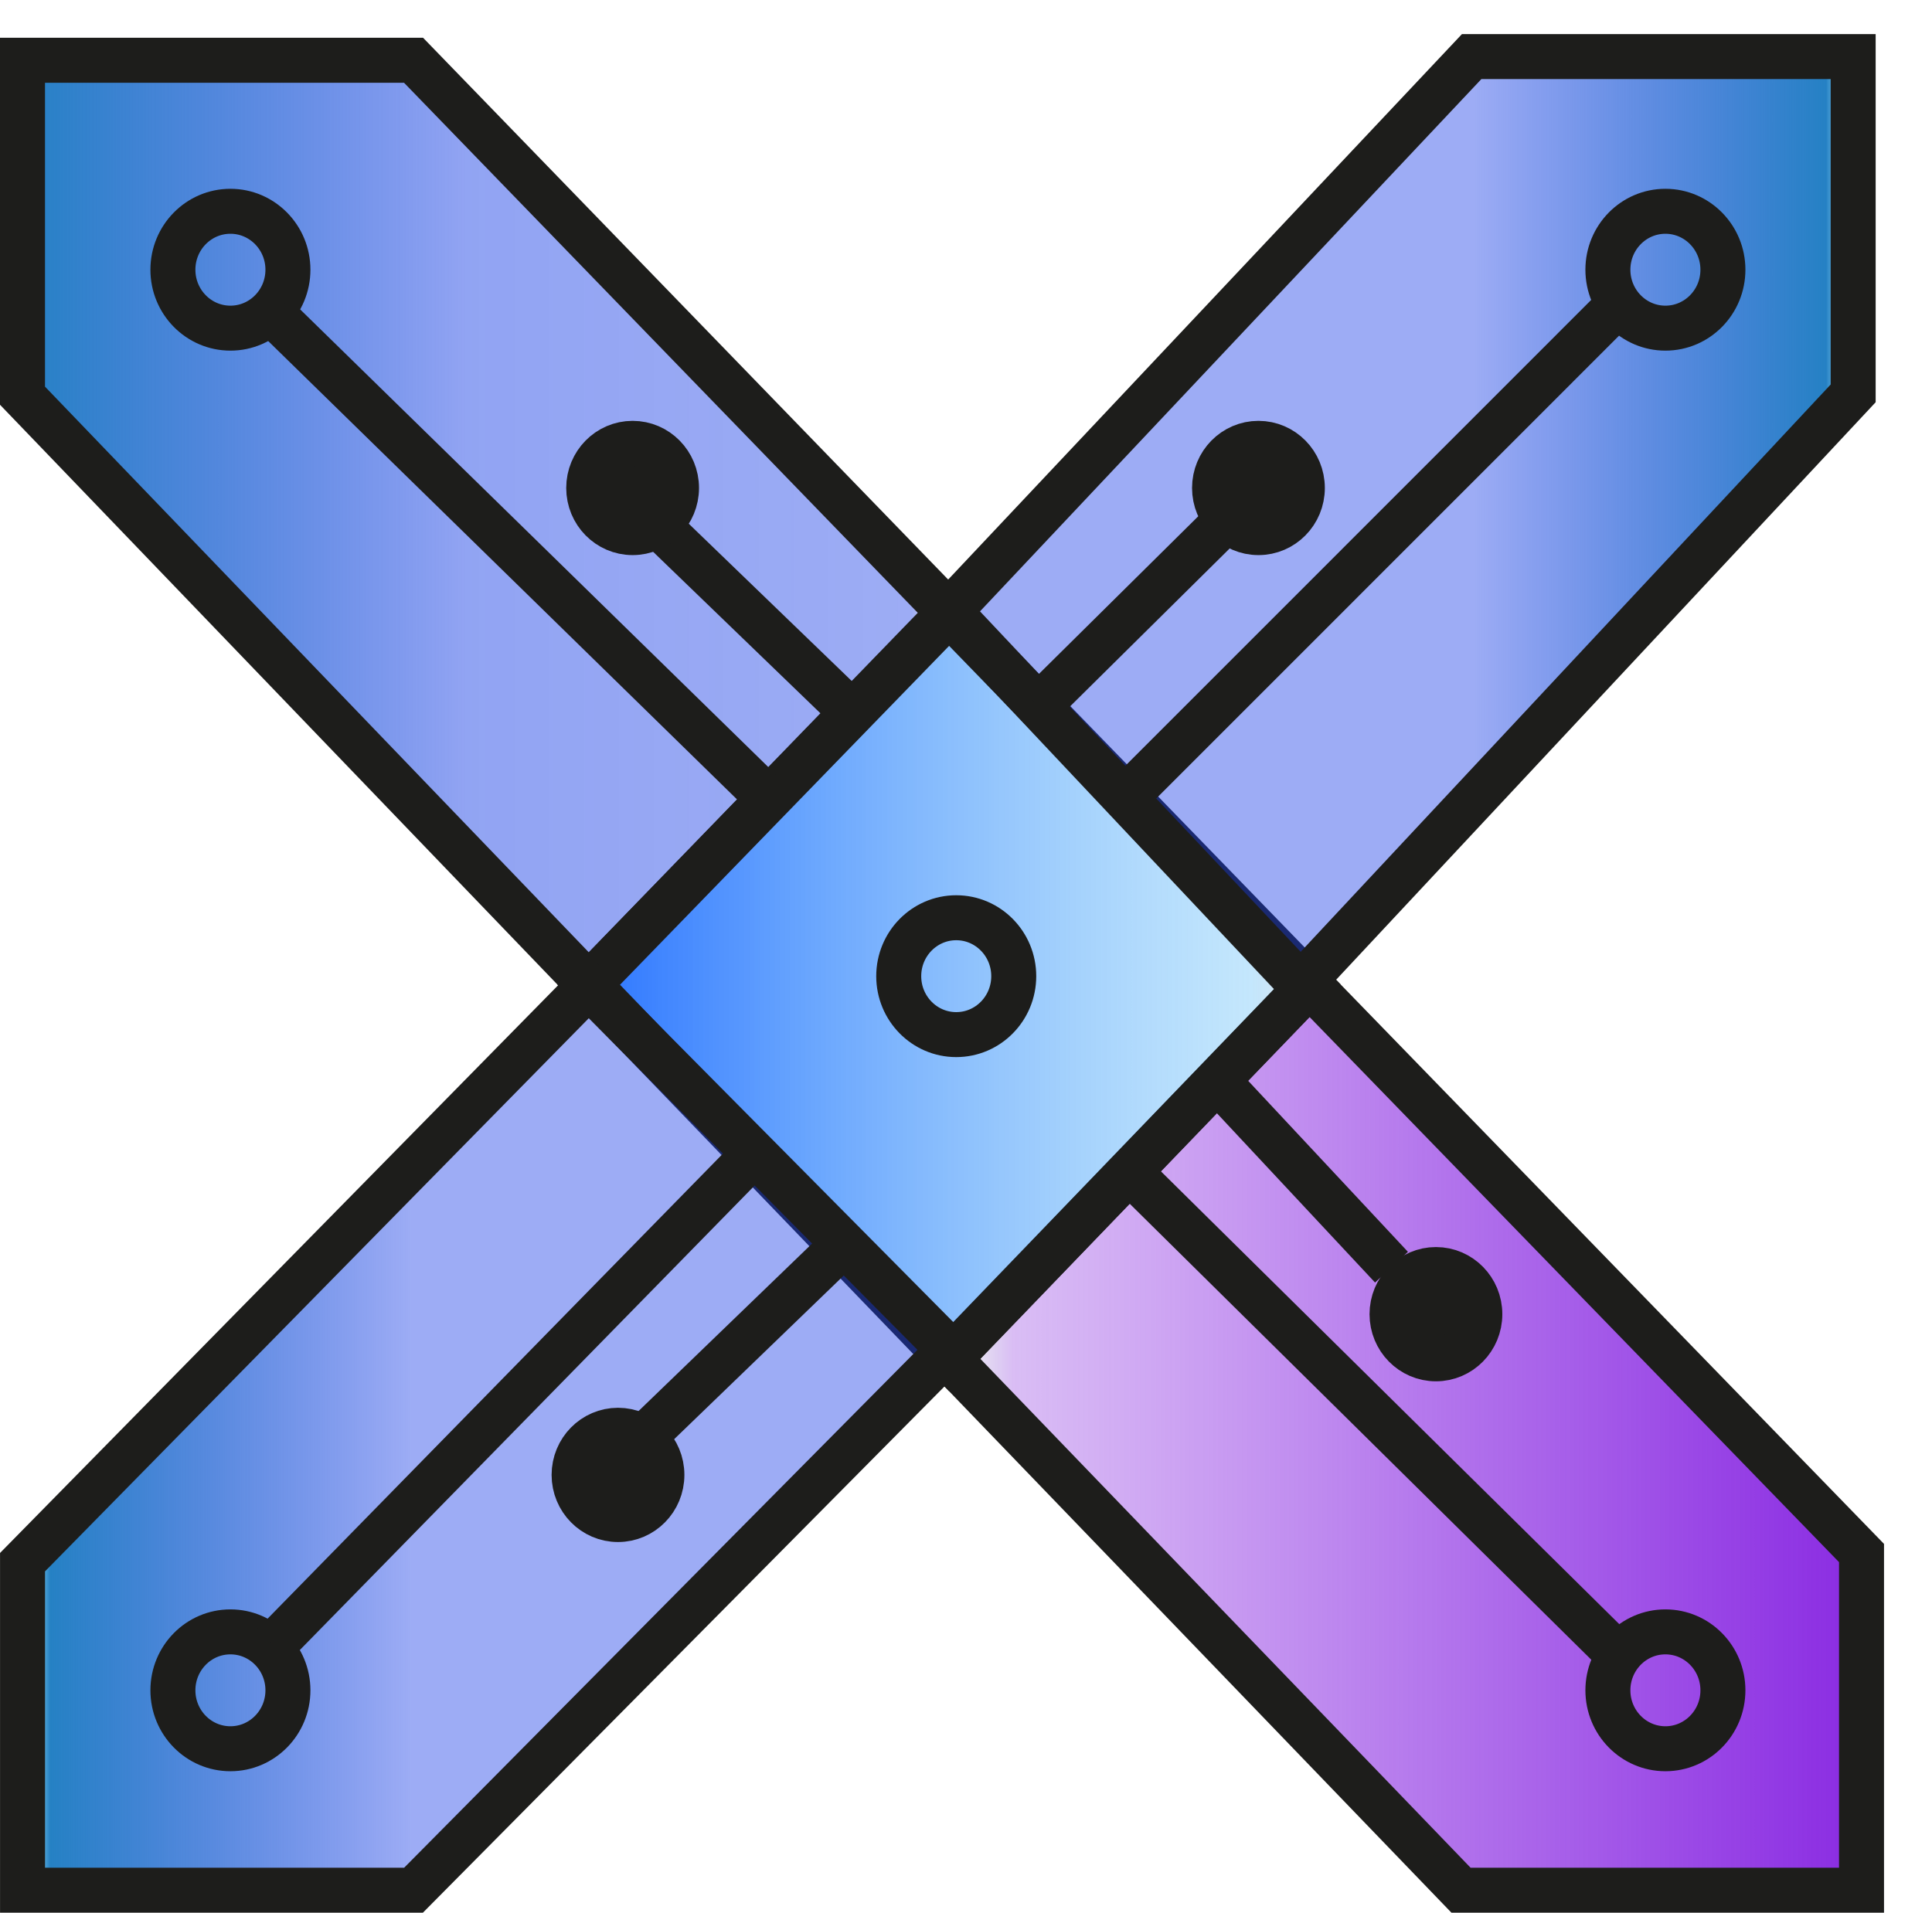
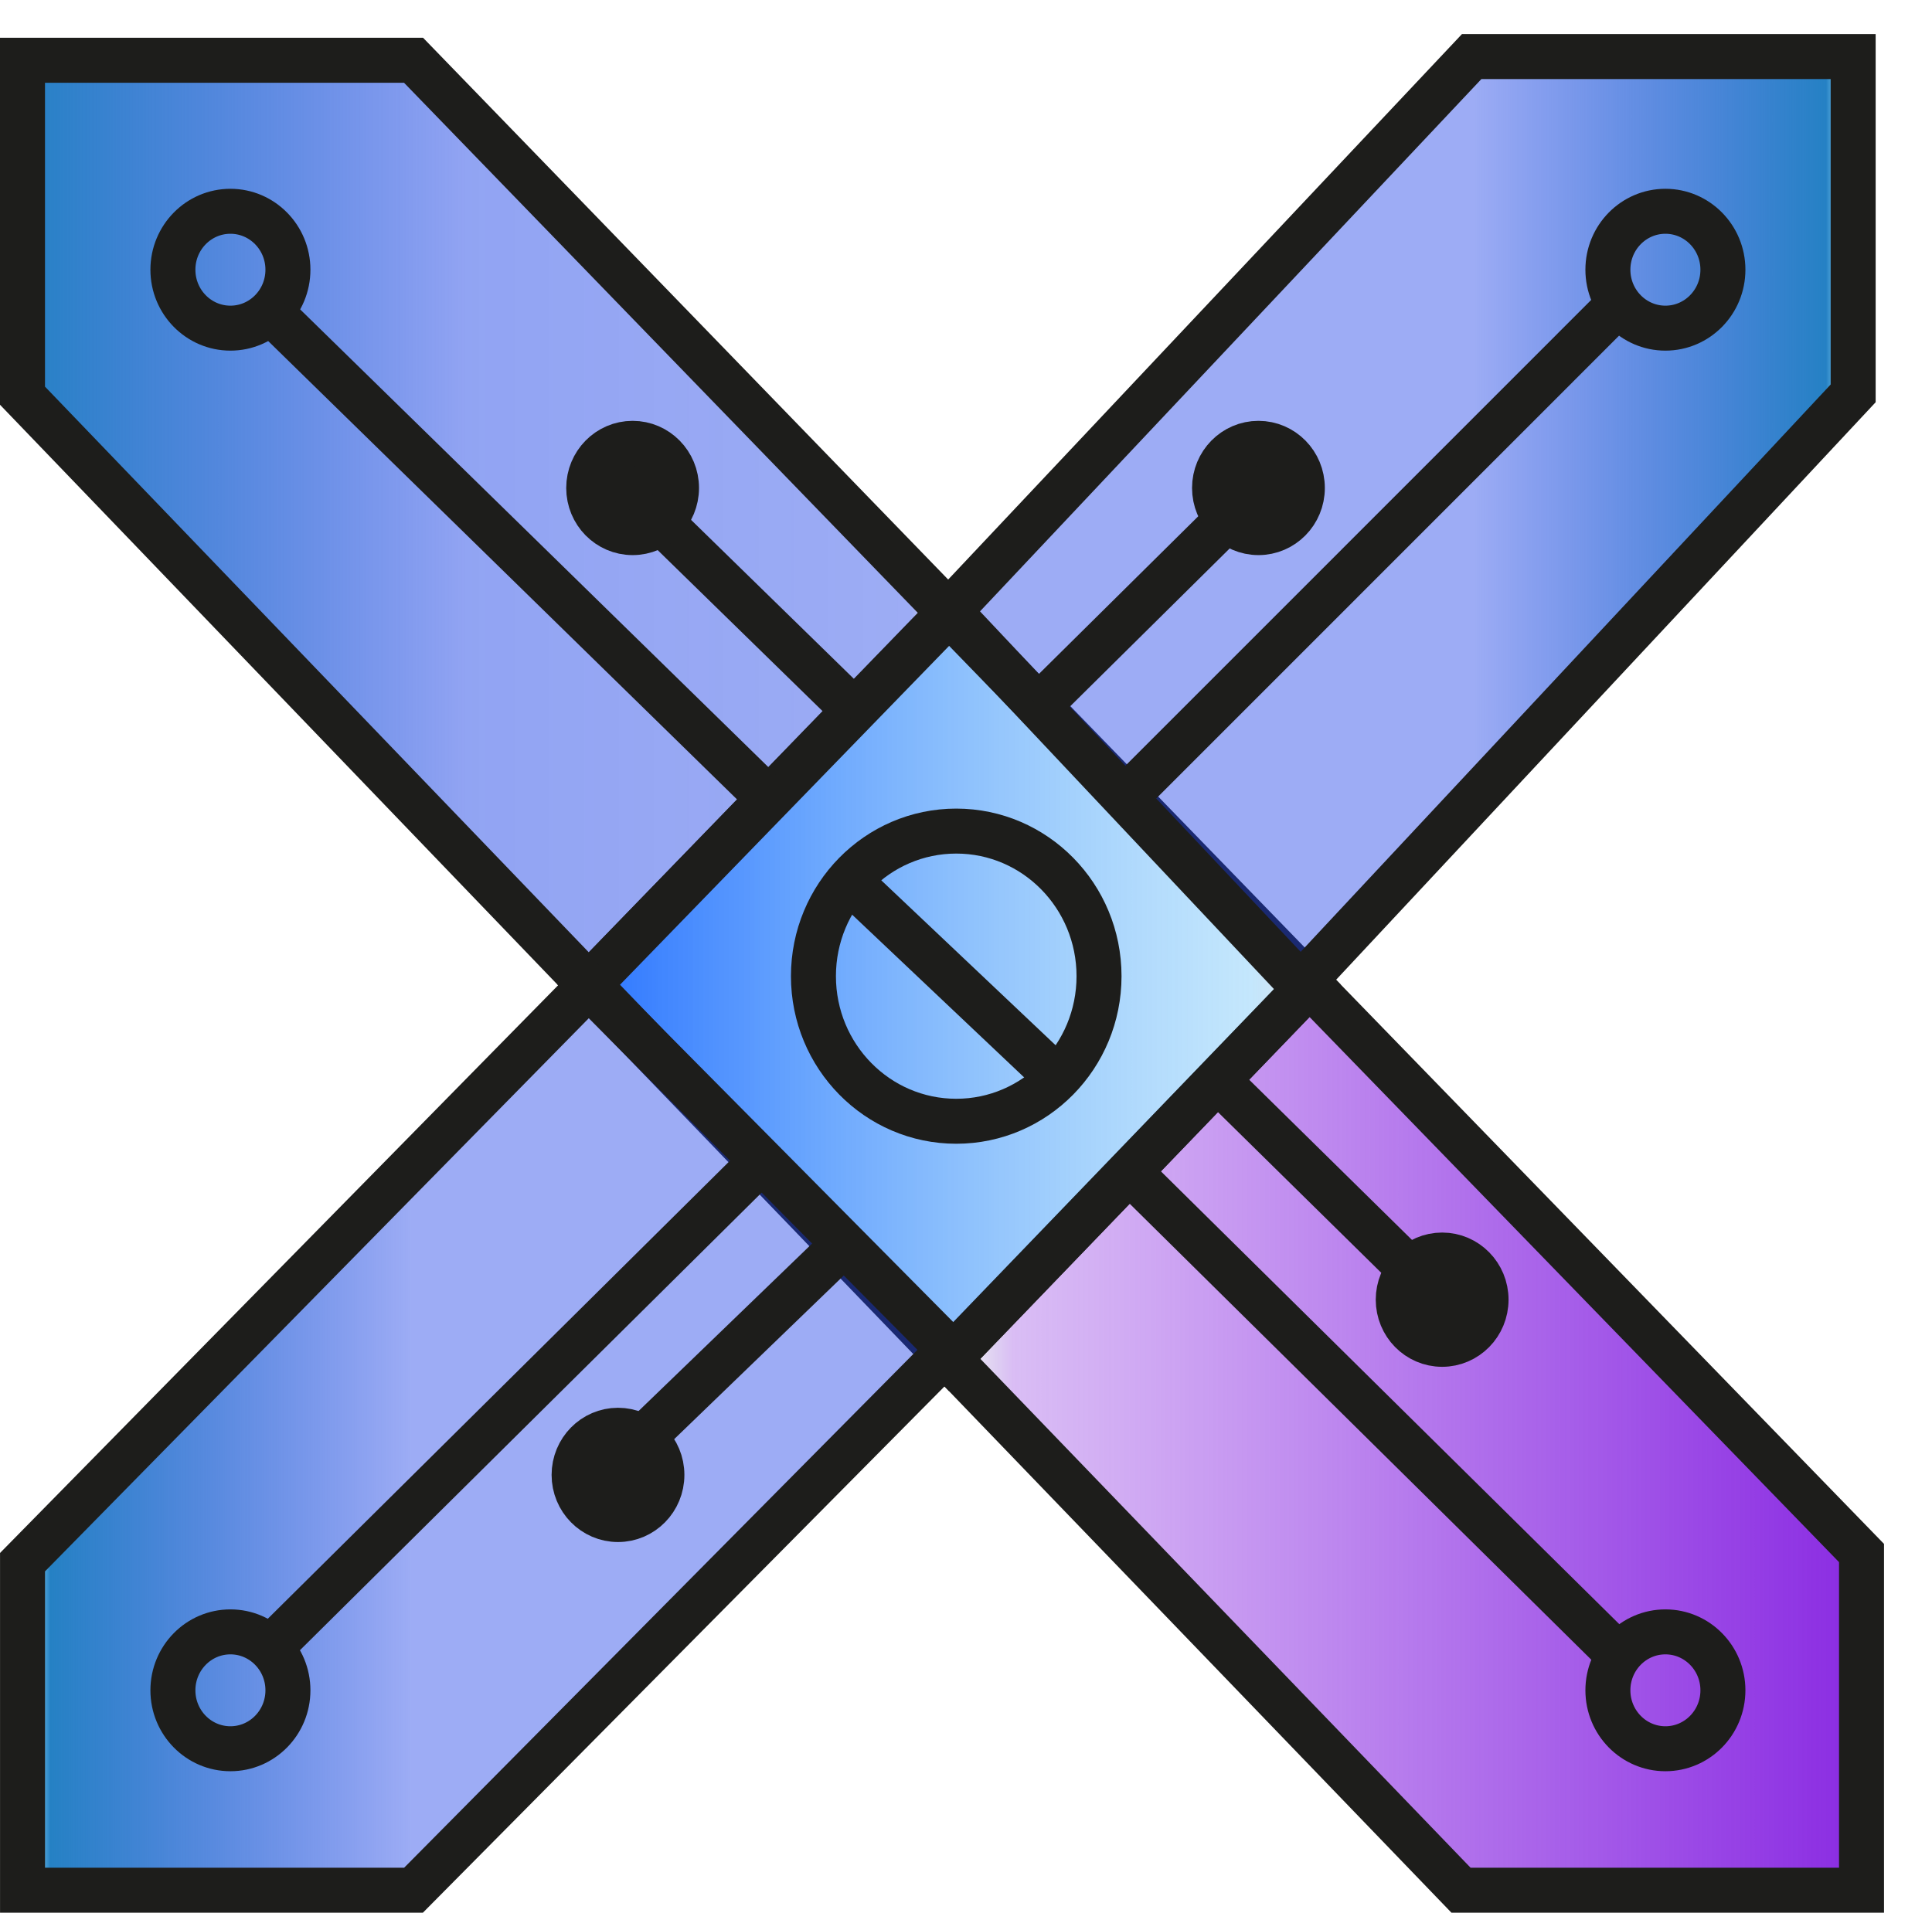
- <svg xmlns="http://www.w3.org/2000/svg" xmlns:xlink="http://www.w3.org/1999/xlink" id="Capa_2" data-name="Capa 2" viewBox="0 0 515.33 510.3">
-   <defs>
-     <style>
+ <svg xmlns="http://www.w3.org/2000/svg" xmlns:xlink="http://www.w3.org/1999/xlink" id="Capa_2" data-name="Capa 2" viewBox="0 0 515.33 510.3" version="1.1">
+   <defs id="defs14">
+     <style id="style1">
      .cls-1 {
        fill: url(#Degradado_sin_nombre_37);
      }

      .cls-1, .cls-2, .cls-3, .cls-4, .cls-5, .cls-6, .cls-7, .cls-8 {
        stroke: #1d1d1b;
        stroke-miterlimit: 10;
        stroke-width: 12px;
      }

      .cls-2 {
        fill: url(#Degradado_sin_nombre_332);
      }

      .cls-3 {
        fill: url(#Degradado_sin_nombre_25);
      }

      .cls-4 {
        fill: #1d1d1b;
      }

      .cls-5 {
        fill: url(#Degradado_sin_nombre_332-2);
      }

      .cls-6 {
        fill: #009fe3;
      }

      .cls-7 {
        fill: none;
      }

      .cls-8 {
        fill: url(#Degradado_sin_nombre_348);
      }
    </style>
    <linearGradient id="Degradado_sin_nombre_25" data-name="Degradado sin nombre 25" x1="253.16" y1="383.51" x2="496.53" y2="383.51" gradientUnits="userSpaceOnUse">
-       <stop offset="0" stop-color="#312783" stop-opacity="0" />
-       <stop offset=".07" stop-color="#862bde" stop-opacity=".31" />
-       <stop offset=".23" stop-color="#8a2be2" stop-opacity=".42" />
-       <stop offset="1" stop-color="#8a2be2" />
+       <stop offset="0" stop-color="#312783" stop-opacity="0" id="stop1" />
+       <stop offset=".07" stop-color="#862bde" stop-opacity=".31" id="stop2" />
+       <stop offset=".23" stop-color="#8a2be2" stop-opacity=".42" id="stop3" />
+       <stop offset="1" stop-color="#8a2be2" id="stop4" />
    </linearGradient>
    <linearGradient id="Degradado_sin_nombre_348" data-name="Degradado sin nombre 348" x1="6" y1="139.39" x2="253.16" y2="139.39" gradientUnits="userSpaceOnUse">
-       <stop offset="0" stop-color="#2581c4" />
-       <stop offset=".48" stop-color="#163de5" stop-opacity=".47" />
-       <stop offset=".96" stop-color="#153ae6" stop-opacity=".42" />
-       <stop offset="1" stop-color="#312783" stop-opacity="0" />
+       <stop offset="0" stop-color="#2581c4" id="stop5" />
+       <stop offset=".48" stop-color="#163de5" stop-opacity=".47" id="stop6" />
+       <stop offset=".96" stop-color="#153ae6" stop-opacity=".42" id="stop7" />
+       <stop offset="1" stop-color="#312783" stop-opacity="0" id="stop8" />
    </linearGradient>
    <linearGradient id="Degradado_sin_nombre_37" data-name="Degradado sin nombre 37" x1="157.03" y1="263.12" x2="349.29" y2="263.12" gradientUnits="userSpaceOnUse">
-       <stop offset="0" stop-color="#2c75ff" />
-       <stop offset=".92" stop-color="#87cefa" stop-opacity=".49" />
-       <stop offset="1" stop-color="#2581c4" stop-opacity="0" />
+       <stop offset="0" stop-color="#2c75ff" id="stop9" />
+       <stop offset=".92" stop-color="#87cefa" stop-opacity=".49" id="stop10" />
+       <stop offset="1" stop-color="#2581c4" stop-opacity="0" id="stop11" />
    </linearGradient>
    <linearGradient id="Degradado_sin_nombre_332" data-name="Degradado sin nombre 332" x1="253.16" y1="138.9" x2="494.3" y2="138.9" gradientUnits="userSpaceOnUse">
-       <stop offset=".58" stop-color="#153ae6" stop-opacity=".42" />
-       <stop offset=".97" stop-color="#2581c4" />
-       <stop offset="1" stop-color="#009fe3" stop-opacity="0" />
+       <stop offset=".58" stop-color="#153ae6" stop-opacity=".42" id="stop12" />
+       <stop offset=".97" stop-color="#2581c4" id="stop13" />
+       <stop offset="1" stop-color="#009fe3" stop-opacity="0" id="stop14" />
    </linearGradient>
    <linearGradient id="Degradado_sin_nombre_332-2" data-name="Degradado sin nombre 332" x1="60.9" y1="293.72" x2="308.05" y2="293.72" gradientTransform="translate(314.06 677.43) rotate(-180)" xlink:href="#Degradado_sin_nombre_332" />
  </defs>
-   <polygon class="cls-3" points="496.53 414.34 496.53 504.3 389.7 504.3 253.16 362.53 324.66 288.28 349.29 262.71 496.53 414.34" />
-   <polygon class="cls-8" points="253.16 163.5 205.09 213.1 157.03 262.71 6 105.57 6 16.08 110.31 16.08 253.16 163.5" />
-   <polygon class="cls-1" points="349.29 262.71 324.66 288.28 253.16 362.53 157.03 262.71 205.09 213.2 253.16 163.7 349.29 262.71" />
-   <polygon class="cls-2" points="494.3 15.1 494.3 104.95 346.95 262.71 253.16 163.11 392.54 15.1 494.3 15.1" />
-   <polygon class="cls-5" points="6.01 504.3 6.01 416.78 157.03 263.12 253.16 360.13 110.3 504.3 6.01 504.3" />
-   <line class="cls-6" x1="277.05" y1="188.31" x2="323.96" y2="141.88" />
-   <ellipse class="cls-4" cx="335.67" cy="130.19" rx="11.71" ry="11.91" />
-   <ellipse class="cls-7" cx="444.22" cy="71.96" rx="15.34" ry="15.59" />
-   <ellipse class="cls-7" cx="444.22" cy="450.97" rx="15.34" ry="15.59" />
-   <ellipse class="cls-7" cx="61.46" cy="71.96" rx="15.34" ry="15.59" />
-   <ellipse class="cls-7" cx="61.46" cy="450.97" rx="15.34" ry="15.59" />
-   <ellipse class="cls-7" cx="255.06" cy="260.44" rx="15.34" ry="15.59" />
-   <line class="cls-4" x1="300.5" y1="212.46" x2="428.89" y2="84.04" />
-   <line class="cls-7" x1="200.83" y1="308.19" x2="73.01" y2="438.76" />
-   <line class="cls-7" x1="205.09" y1="213.2" x2="73.01" y2="84.04" />
-   <line class="cls-7" x1="301.23" y1="312.62" x2="428.89" y2="438.76" />
-   <line class="cls-7" x1="223.5" y1="333.47" x2="173.41" y2="381.82" />
-   <line class="cls-7" x1="323.6" y1="287.16" x2="371.16" y2="338.08" />
-   <ellipse class="cls-4" cx="383.01" cy="350.62" rx="11.71" ry="11.91" />
-   <ellipse class="cls-4" cx="164.84" cy="393.5" rx="11.71" ry="11.91" />
-   <g>
-     <line class="cls-6" x1="227.4" y1="190.23" x2="177.31" y2="141.88" />
-     <ellipse class="cls-4" cx="168.74" cy="130.19" rx="11.71" ry="11.91" />
+   <polygon class="cls-3" points="496.53 414.34 496.53 504.3 389.7 504.3 253.16 362.53 324.66 288.28 349.29 262.71 496.53 414.34" id="polygon14" />
+   <polygon class="cls-8" points="253.16 163.5 205.09 213.1 157.03 262.71 6 105.57 6 16.08 110.31 16.08 253.16 163.5" id="polygon15" />
+   <polygon class="cls-1" points="349.29 262.71 324.66 288.28 253.16 362.53 157.03 262.71 205.09 213.2 253.16 163.7 349.29 262.71" id="polygon16" />
+   <polygon class="cls-2" points="494.3 15.1 494.3 104.95 346.95 262.71 253.16 163.11 392.54 15.1 494.3 15.1" id="polygon17" />
+   <polygon class="cls-5" points="6.01 504.3 6.01 416.78 157.03 263.12 253.16 360.13 110.3 504.3 6.01 504.3" id="polygon18" />
+   <line class="cls-6" x1="277.05" y1="188.31" x2="323.96" y2="141.88" id="line18" />
+   <ellipse class="cls-4" cx="335.67" cy="130.19" rx="11.71" ry="11.91" id="ellipse18" />
+   <ellipse class="cls-7" cx="444.22" cy="71.96" rx="15.34" ry="15.59" id="ellipse19" />
+   <ellipse class="cls-7" cx="444.22" cy="450.97" rx="15.34" ry="15.59" id="ellipse20" />
+   <ellipse class="cls-7" cx="61.46" cy="71.96" rx="15.34" ry="15.59" id="ellipse21" />
+   <ellipse class="cls-7" cx="61.46" cy="450.97" rx="15.34" ry="15.59" id="ellipse22" />
+   <ellipse class="cls-7" cx="255.06" cy="260.44" rx="38.088" ry="38.709" id="ellipse23" />
+   <line class="cls-4" x1="300.5" y1="212.46" x2="428.89" y2="84.04" id="line23" />
+   <line class="cls-7" x1="201.961" y1="310.93" x2="72.985" y2="438.784" id="line24" />
+   <line class="cls-7" x1="205.09" y1="213.2" x2="73.01" y2="84.04" id="line25" />
+   <line class="cls-7" x1="301.23" y1="312.62" x2="428.89" y2="438.76" id="line26" />
+   <line class="cls-7" x1="223.5" y1="333.47" x2="173.41" y2="381.82" id="line27" />
+   <line class="cls-7" x1="228.98" y1="237.367" x2="279.547" y2="285.218" id="line27-3" style="fill:none;stroke:#1d1d1b;stroke-width:12px;stroke-miterlimit:10" />
+   <line class="cls-7" x1="324.761" y1="288.183" x2="374.422" y2="337.057" id="line28" />
+   <ellipse class="cls-4" cx="384.669" cy="346.75" rx="11.71" ry="11.91" id="ellipse28" />
+   <ellipse class="cls-4" cx="164.84" cy="393.5" rx="11.71" ry="11.91" id="ellipse29" />
+   <g id="g30">
+     <line class="cls-6" x1="228.405" y1="190.126" x2="177.411" y2="140.326" id="line29" />
+     <ellipse class="cls-4" cx="168.74" cy="130.19" rx="11.71" ry="11.91" id="ellipse30" />
  </g>
</svg>
